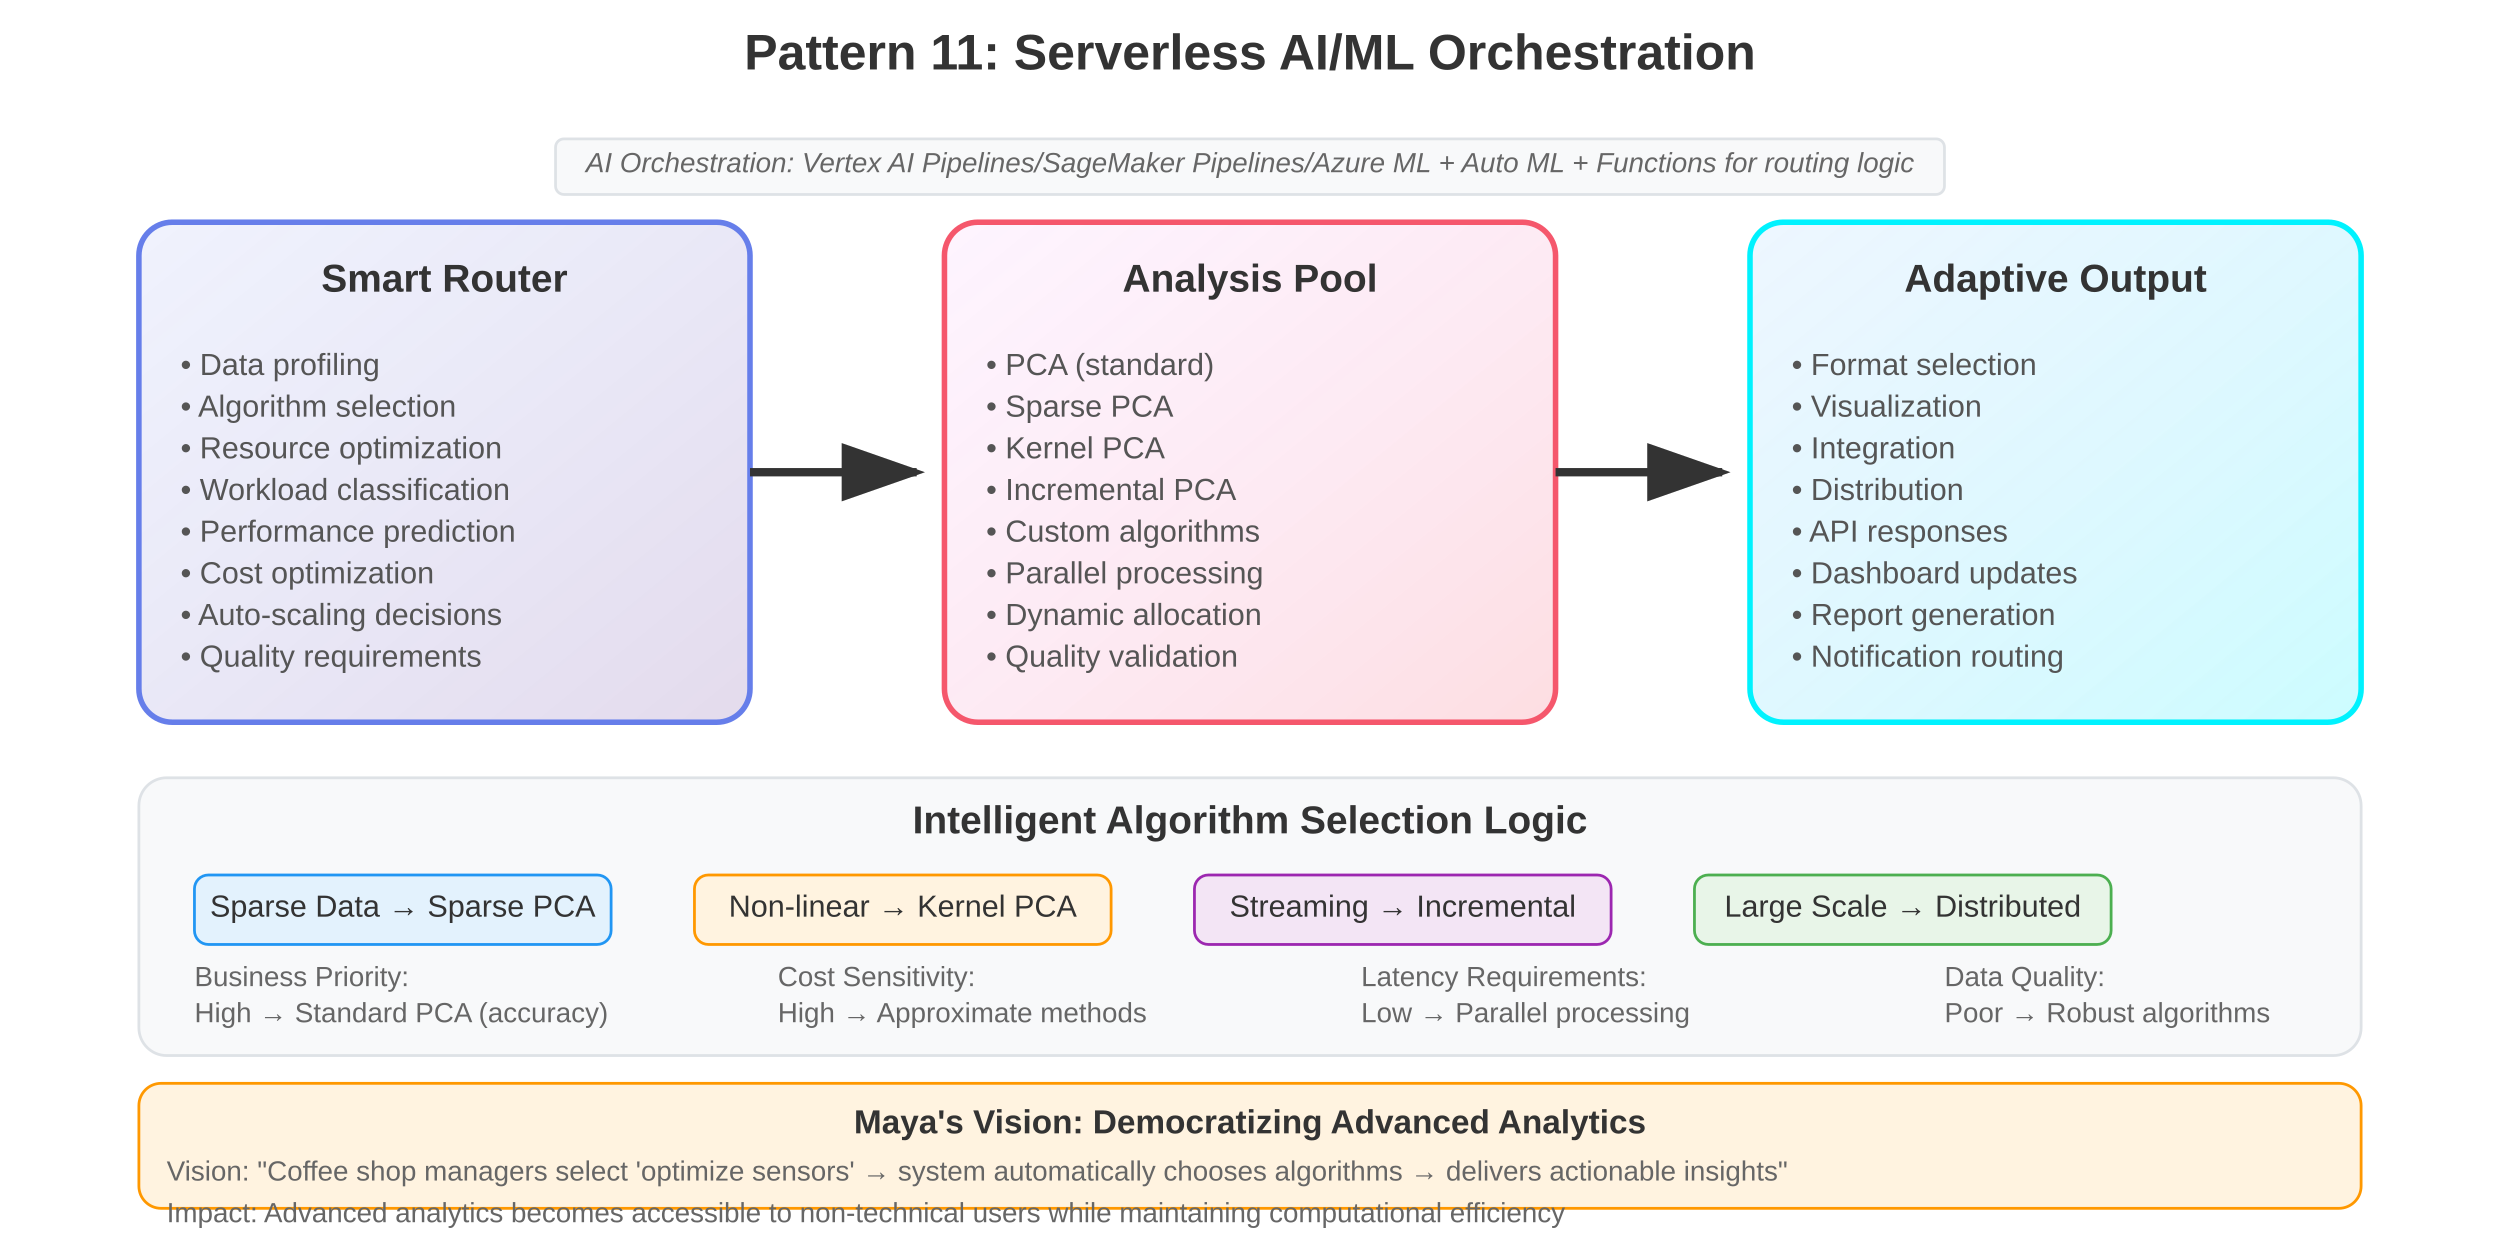
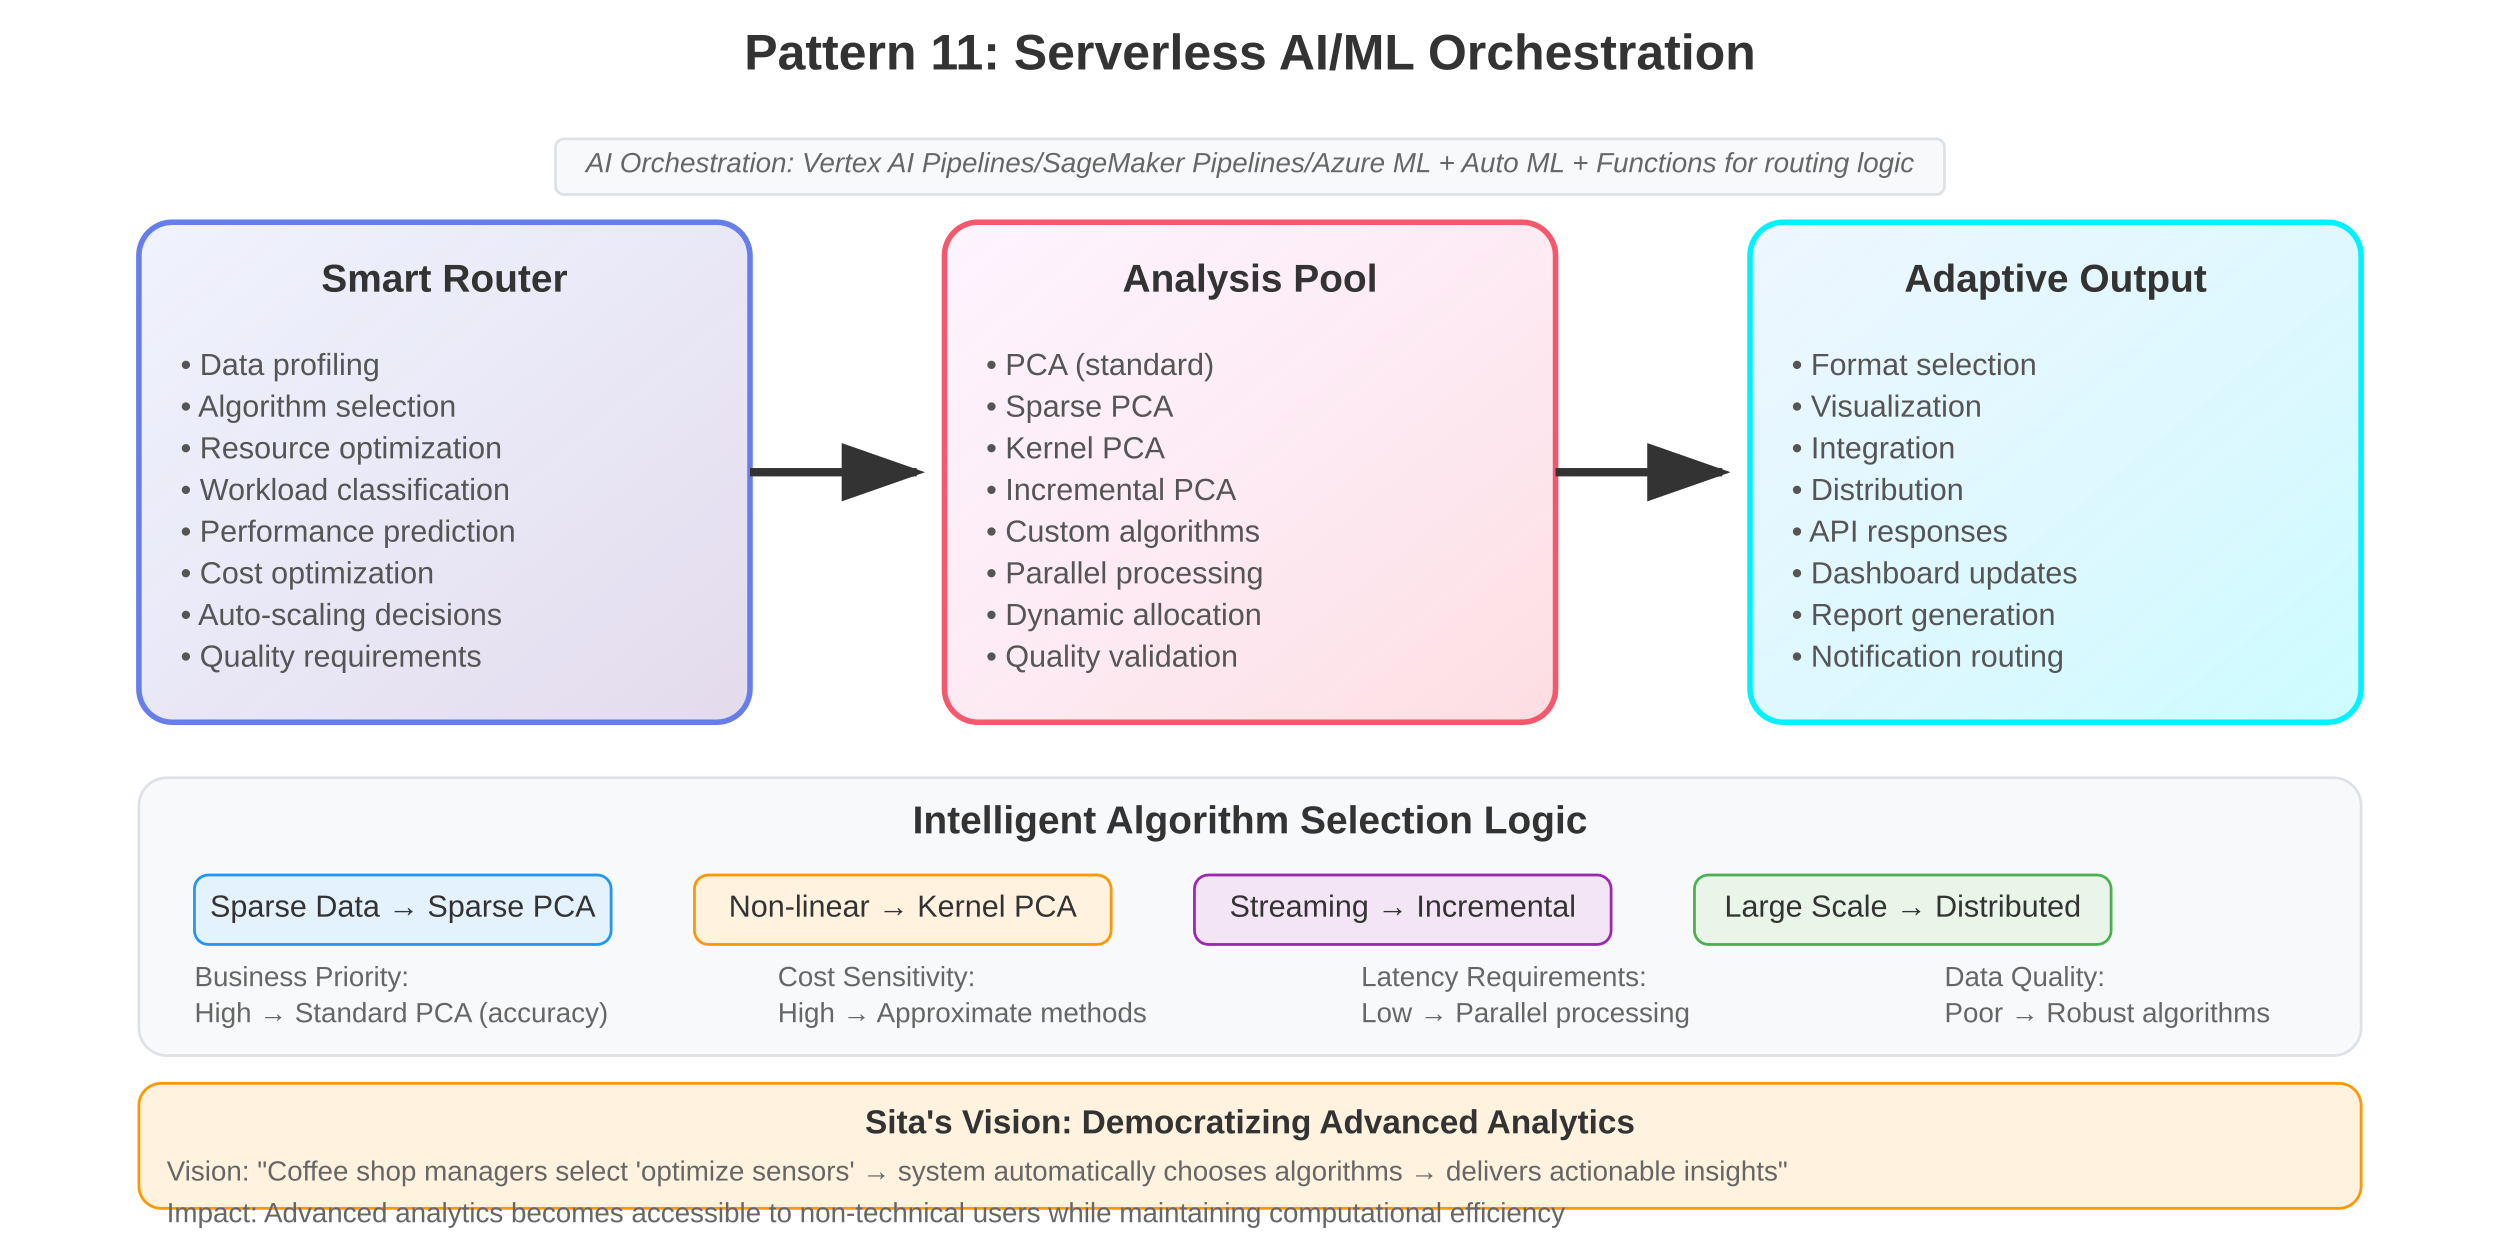
<svg xmlns="http://www.w3.org/2000/svg" width="900" height="450" viewBox="0 0 900 450">
  <defs>
    <linearGradient id="routerGrad" x1="0%" y1="0%" x2="100%" y2="100%">
      <stop offset="0%" style="stop-color:#667eea;stop-opacity:0.1" />
      <stop offset="100%" style="stop-color:#764ba2;stop-opacity:0.2" />
    </linearGradient>
    <linearGradient id="poolGrad" x1="0%" y1="0%" x2="100%" y2="100%">
      <stop offset="0%" style="stop-color:#f093fb;stop-opacity:0.1" />
      <stop offset="100%" style="stop-color:#f5576c;stop-opacity:0.2" />
    </linearGradient>
    <linearGradient id="outputGrad" x1="0%" y1="0%" x2="100%" y2="100%">
      <stop offset="0%" style="stop-color:#4facfe;stop-opacity:0.1" />
      <stop offset="100%" style="stop-color:#00f2fe;stop-opacity:0.2" />
    </linearGradient>
  </defs>
  <text x="450" y="25" text-anchor="middle" font-family="Arial, sans-serif" font-size="18" font-weight="bold" fill="#333">
    Pattern 11: Serverless AI/ML Orchestration
  </text>
  <g>
    <rect x="50" y="80" width="220" height="180" fill="url(#routerGrad)" stroke="#667eea" stroke-width="2" rx="12" />
    <text x="160" y="105" text-anchor="middle" font-family="Arial, sans-serif" font-size="14" font-weight="bold" fill="#333">Smart Router</text>
    <g font-family="Arial, sans-serif" font-size="11" fill="#555">
      <text x="65" y="135">• Data profiling</text>
      <text x="65" y="150">• Algorithm selection</text>
      <text x="65" y="165">• Resource optimization</text>
      <text x="65" y="180">• Workload classification</text>
      <text x="65" y="195">• Performance prediction</text>
      <text x="65" y="210">• Cost optimization</text>
      <text x="65" y="225">• Auto-scaling decisions</text>
      <text x="65" y="240">• Quality requirements</text>
    </g>
  </g>
  <g>
    <rect x="340" y="80" width="220" height="180" fill="url(#poolGrad)" stroke="#f5576c" stroke-width="2" rx="12" />
    <text x="450" y="105" text-anchor="middle" font-family="Arial, sans-serif" font-size="14" font-weight="bold" fill="#333">Analysis Pool</text>
    <g font-family="Arial, sans-serif" font-size="11" fill="#555">
      <text x="355" y="135">• PCA (standard)</text>
      <text x="355" y="150">• Sparse PCA</text>
      <text x="355" y="165">• Kernel PCA</text>
      <text x="355" y="180">• Incremental PCA</text>
      <text x="355" y="195">• Custom algorithms</text>
      <text x="355" y="210">• Parallel processing</text>
      <text x="355" y="225">• Dynamic allocation</text>
      <text x="355" y="240">• Quality validation</text>
    </g>
  </g>
  <g>
    <rect x="630" y="80" width="220" height="180" fill="url(#outputGrad)" stroke="#00f2fe" stroke-width="2" rx="12" />
    <text x="740" y="105" text-anchor="middle" font-family="Arial, sans-serif" font-size="14" font-weight="bold" fill="#333">Adaptive Output</text>
    <g font-family="Arial, sans-serif" font-size="11" fill="#555">
      <text x="645" y="135">• Format selection</text>
      <text x="645" y="150">• Visualization</text>
      <text x="645" y="165">• Integration</text>
      <text x="645" y="180">• Distribution</text>
      <text x="645" y="195">• API responses</text>
      <text x="645" y="210">• Dashboard updates</text>
      <text x="645" y="225">• Report generation</text>
      <text x="645" y="240">• Notification routing</text>
    </g>
  </g>
  <g>
    <path d="M 270 170 L 330 170" stroke="#333" stroke-width="3" marker-end="url(#arrowhead)" />
    <path d="M 560 170 L 620 170" stroke="#333" stroke-width="3" marker-end="url(#arrowhead)" />
  </g>
  <g>
    <rect x="50" y="280" width="800" height="100" fill="#f8f9fa" stroke="#dee2e6" stroke-width="1" rx="10" />
    <text x="450" y="300" text-anchor="middle" font-family="Arial, sans-serif" font-size="14" font-weight="bold" fill="#333">
      Intelligent Algorithm Selection Logic
    </text>
    <g font-family="Arial, sans-serif" font-size="11" fill="#555">
      <rect x="70" y="315" width="150" height="25" fill="#e3f2fd" stroke="#2196f3" stroke-width="1" rx="5" />
      <text x="145" y="330" text-anchor="middle" fill="#333">Sparse Data → Sparse PCA</text>
      <rect x="250" y="315" width="150" height="25" fill="#fff3e0" stroke="#ff9800" stroke-width="1" rx="5" />
      <text x="325" y="330" text-anchor="middle" fill="#333">Non-linear → Kernel PCA</text>
      <rect x="430" y="315" width="150" height="25" fill="#f3e5f5" stroke="#9c27b0" stroke-width="1" rx="5" />
      <text x="505" y="330" text-anchor="middle" fill="#333">Streaming → Incremental</text>
      <rect x="610" y="315" width="150" height="25" fill="#e8f5e8" stroke="#4caf50" stroke-width="1" rx="5" />
      <text x="685" y="330" text-anchor="middle" fill="#333">Large Scale → Distributed</text>
    </g>
    <g font-family="Arial, sans-serif" font-size="10" fill="#666">
      <text x="70" y="355">Business Priority:</text>
      <text x="70" y="368">High → Standard PCA (accuracy)</text>
      <text x="280" y="355">Cost Sensitivity:</text>
      <text x="280" y="368">High → Approximate methods</text>
      <text x="490" y="355">Latency Requirements:</text>
      <text x="490" y="368">Low → Parallel processing</text>
      <text x="700" y="355">Data Quality:</text>
      <text x="700" y="368">Poor → Robust algorithms</text>
    </g>
  </g>
  <g>
    <rect x="50" y="390" width="800" height="45" fill="#fff3e0" stroke="#ff9800" stroke-width="1" rx="8" />
    <text x="450" y="408" text-anchor="middle" font-family="Arial, sans-serif" font-size="12" font-weight="bold" fill="#333">
-       Maya's Vision: Democratizing Advanced Analytics
+       Sita's Vision: Democratizing Advanced Analytics
    </text>
    <g font-family="Arial, sans-serif" font-size="10" fill="#666">
      <text x="60" y="425">Vision: "Coffee shop managers select 'optimize sensors' → system automatically chooses algorithms → delivers actionable insights"</text>
      <text x="60" y="440">Impact: Advanced analytics becomes accessible to non-technical users while maintaining computational efficiency</text>
    </g>
  </g>
  <rect x="200" y="50" width="500" height="20" fill="#f8f9fa" stroke="#dee2e6" stroke-width="1" rx="3" />
  <text x="450" y="62" text-anchor="middle" font-family="Arial, sans-serif" font-size="10" font-style="italic" fill="#666">
    AI Orchestration: Vertex AI Pipelines/SageMaker Pipelines/Azure ML + Auto ML + Functions for routing logic
  </text>
  <defs>
    <marker id="arrowhead" markerWidth="10" markerHeight="7" refX="9" refY="3.5" orient="auto">
      <polygon points="0 0, 10 3.5, 0 7" fill="#333" />
    </marker>
  </defs>
</svg>
